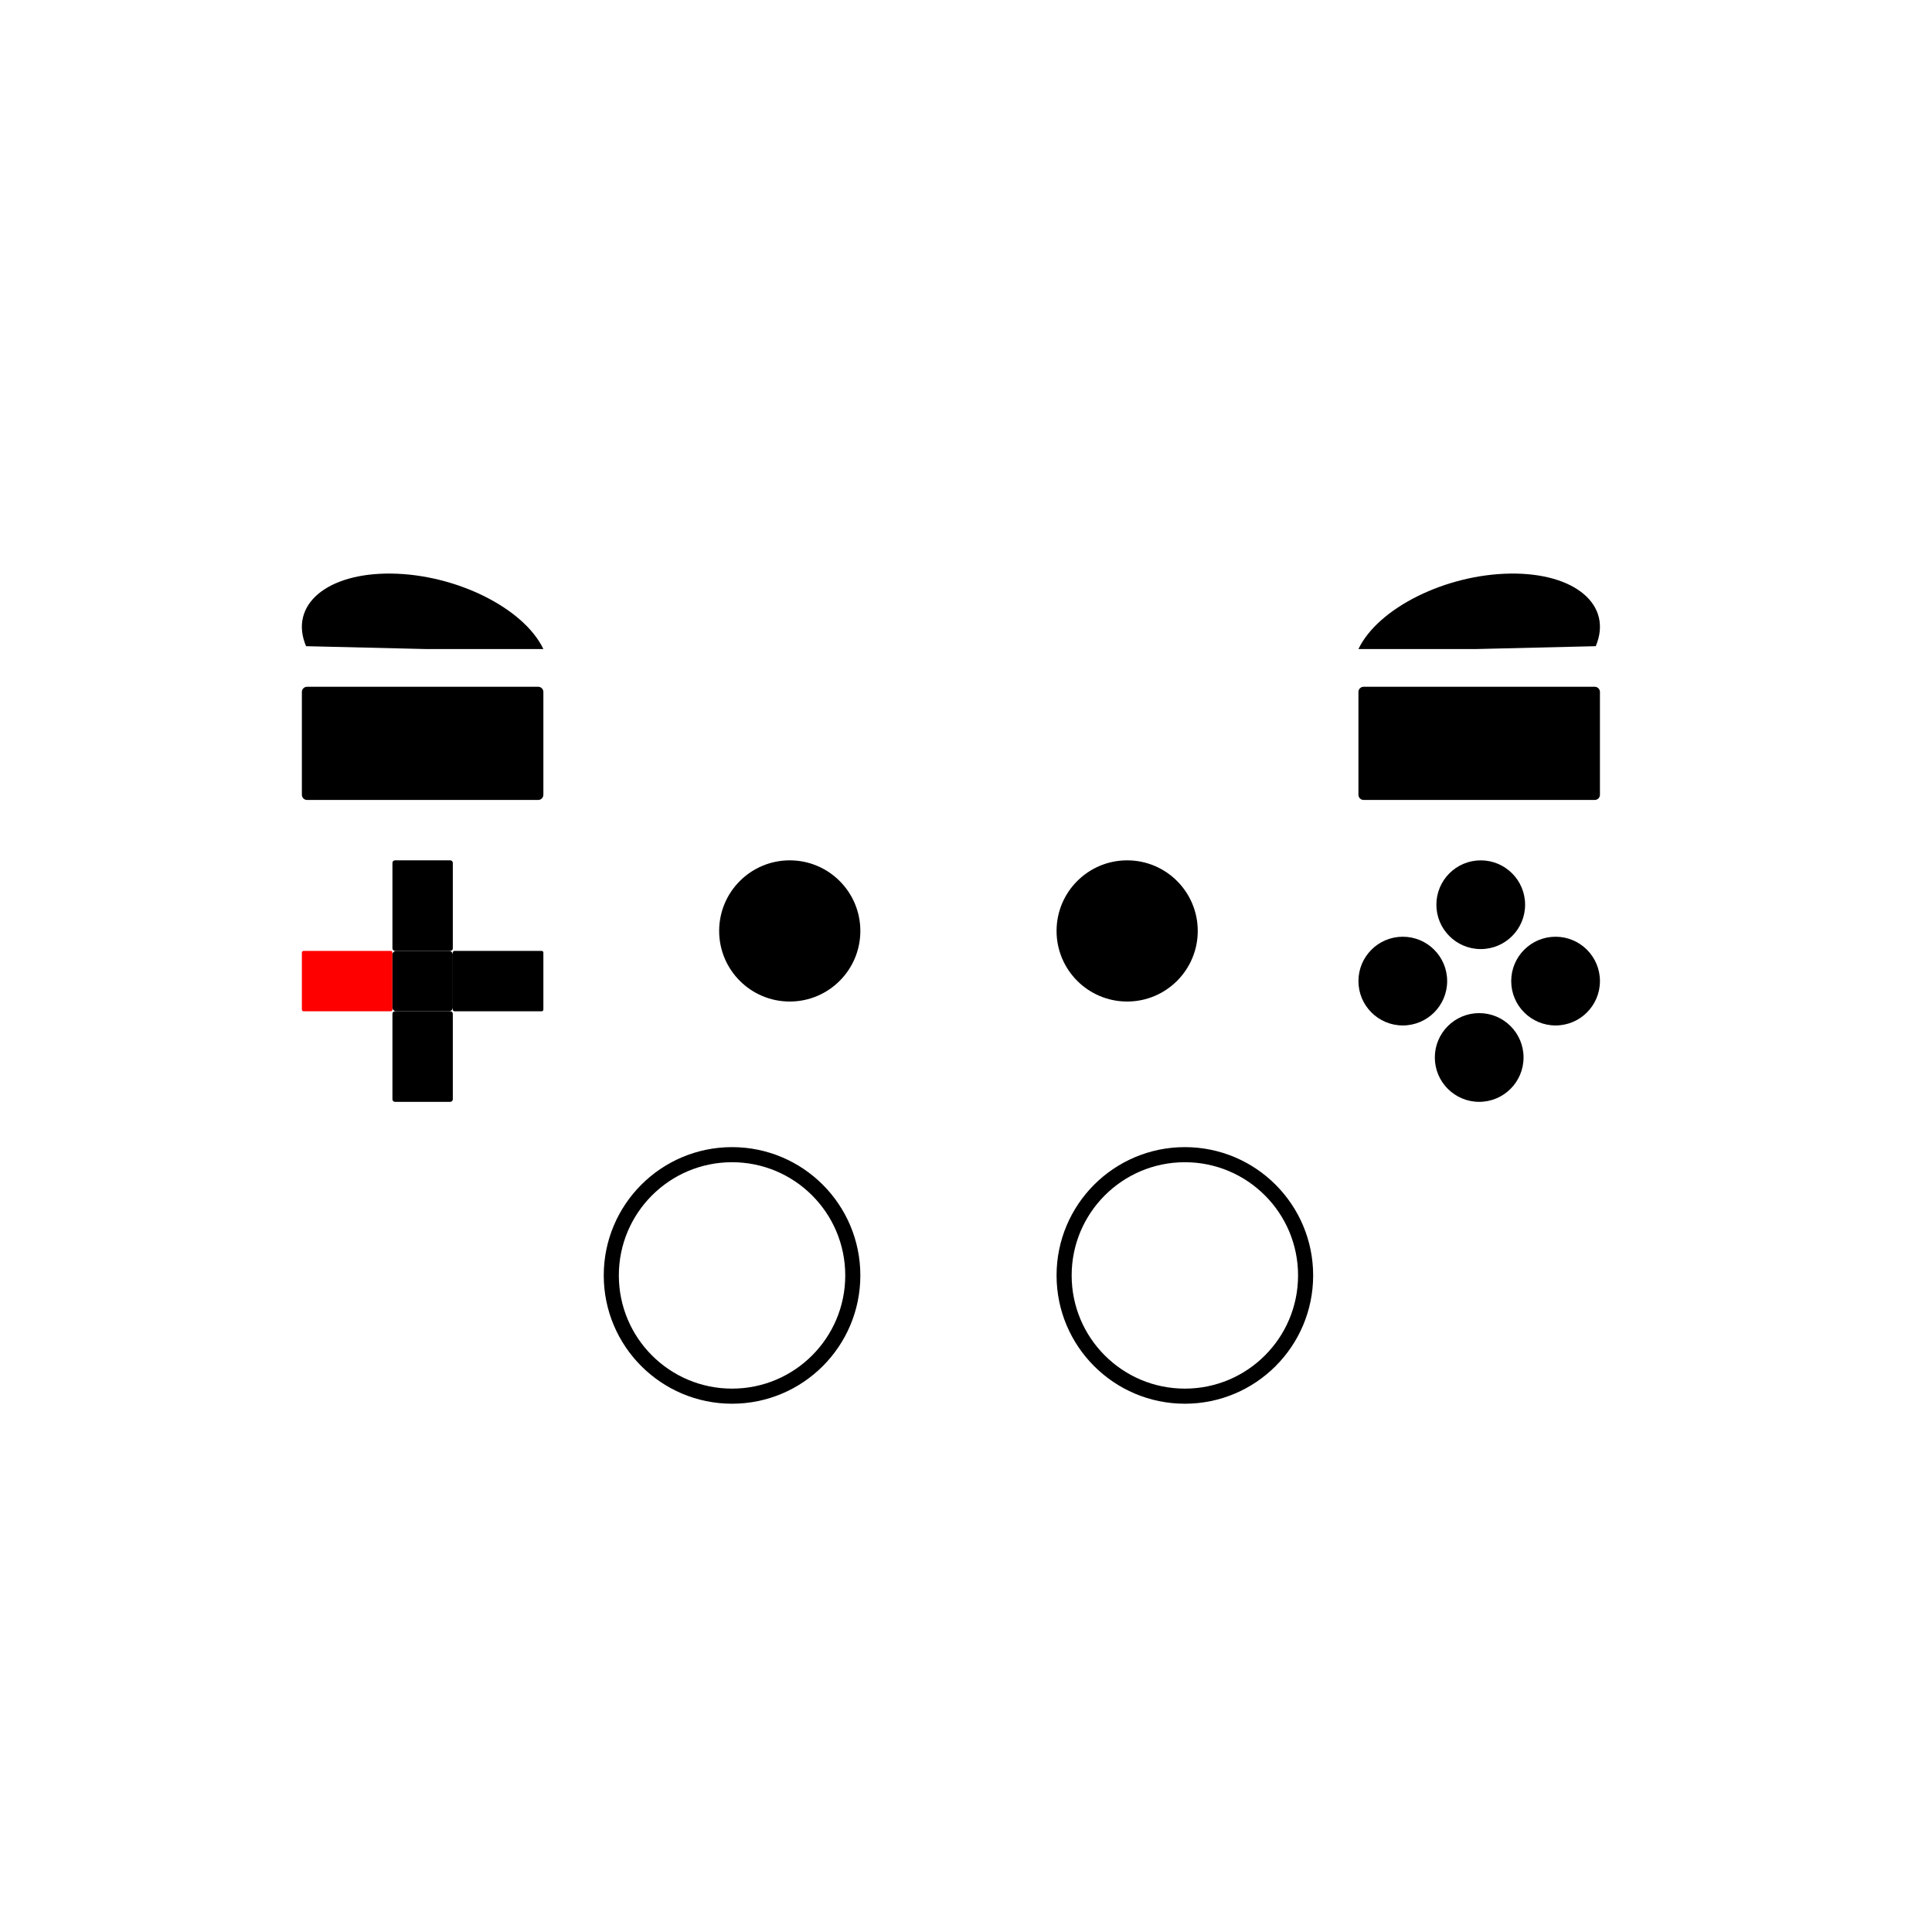
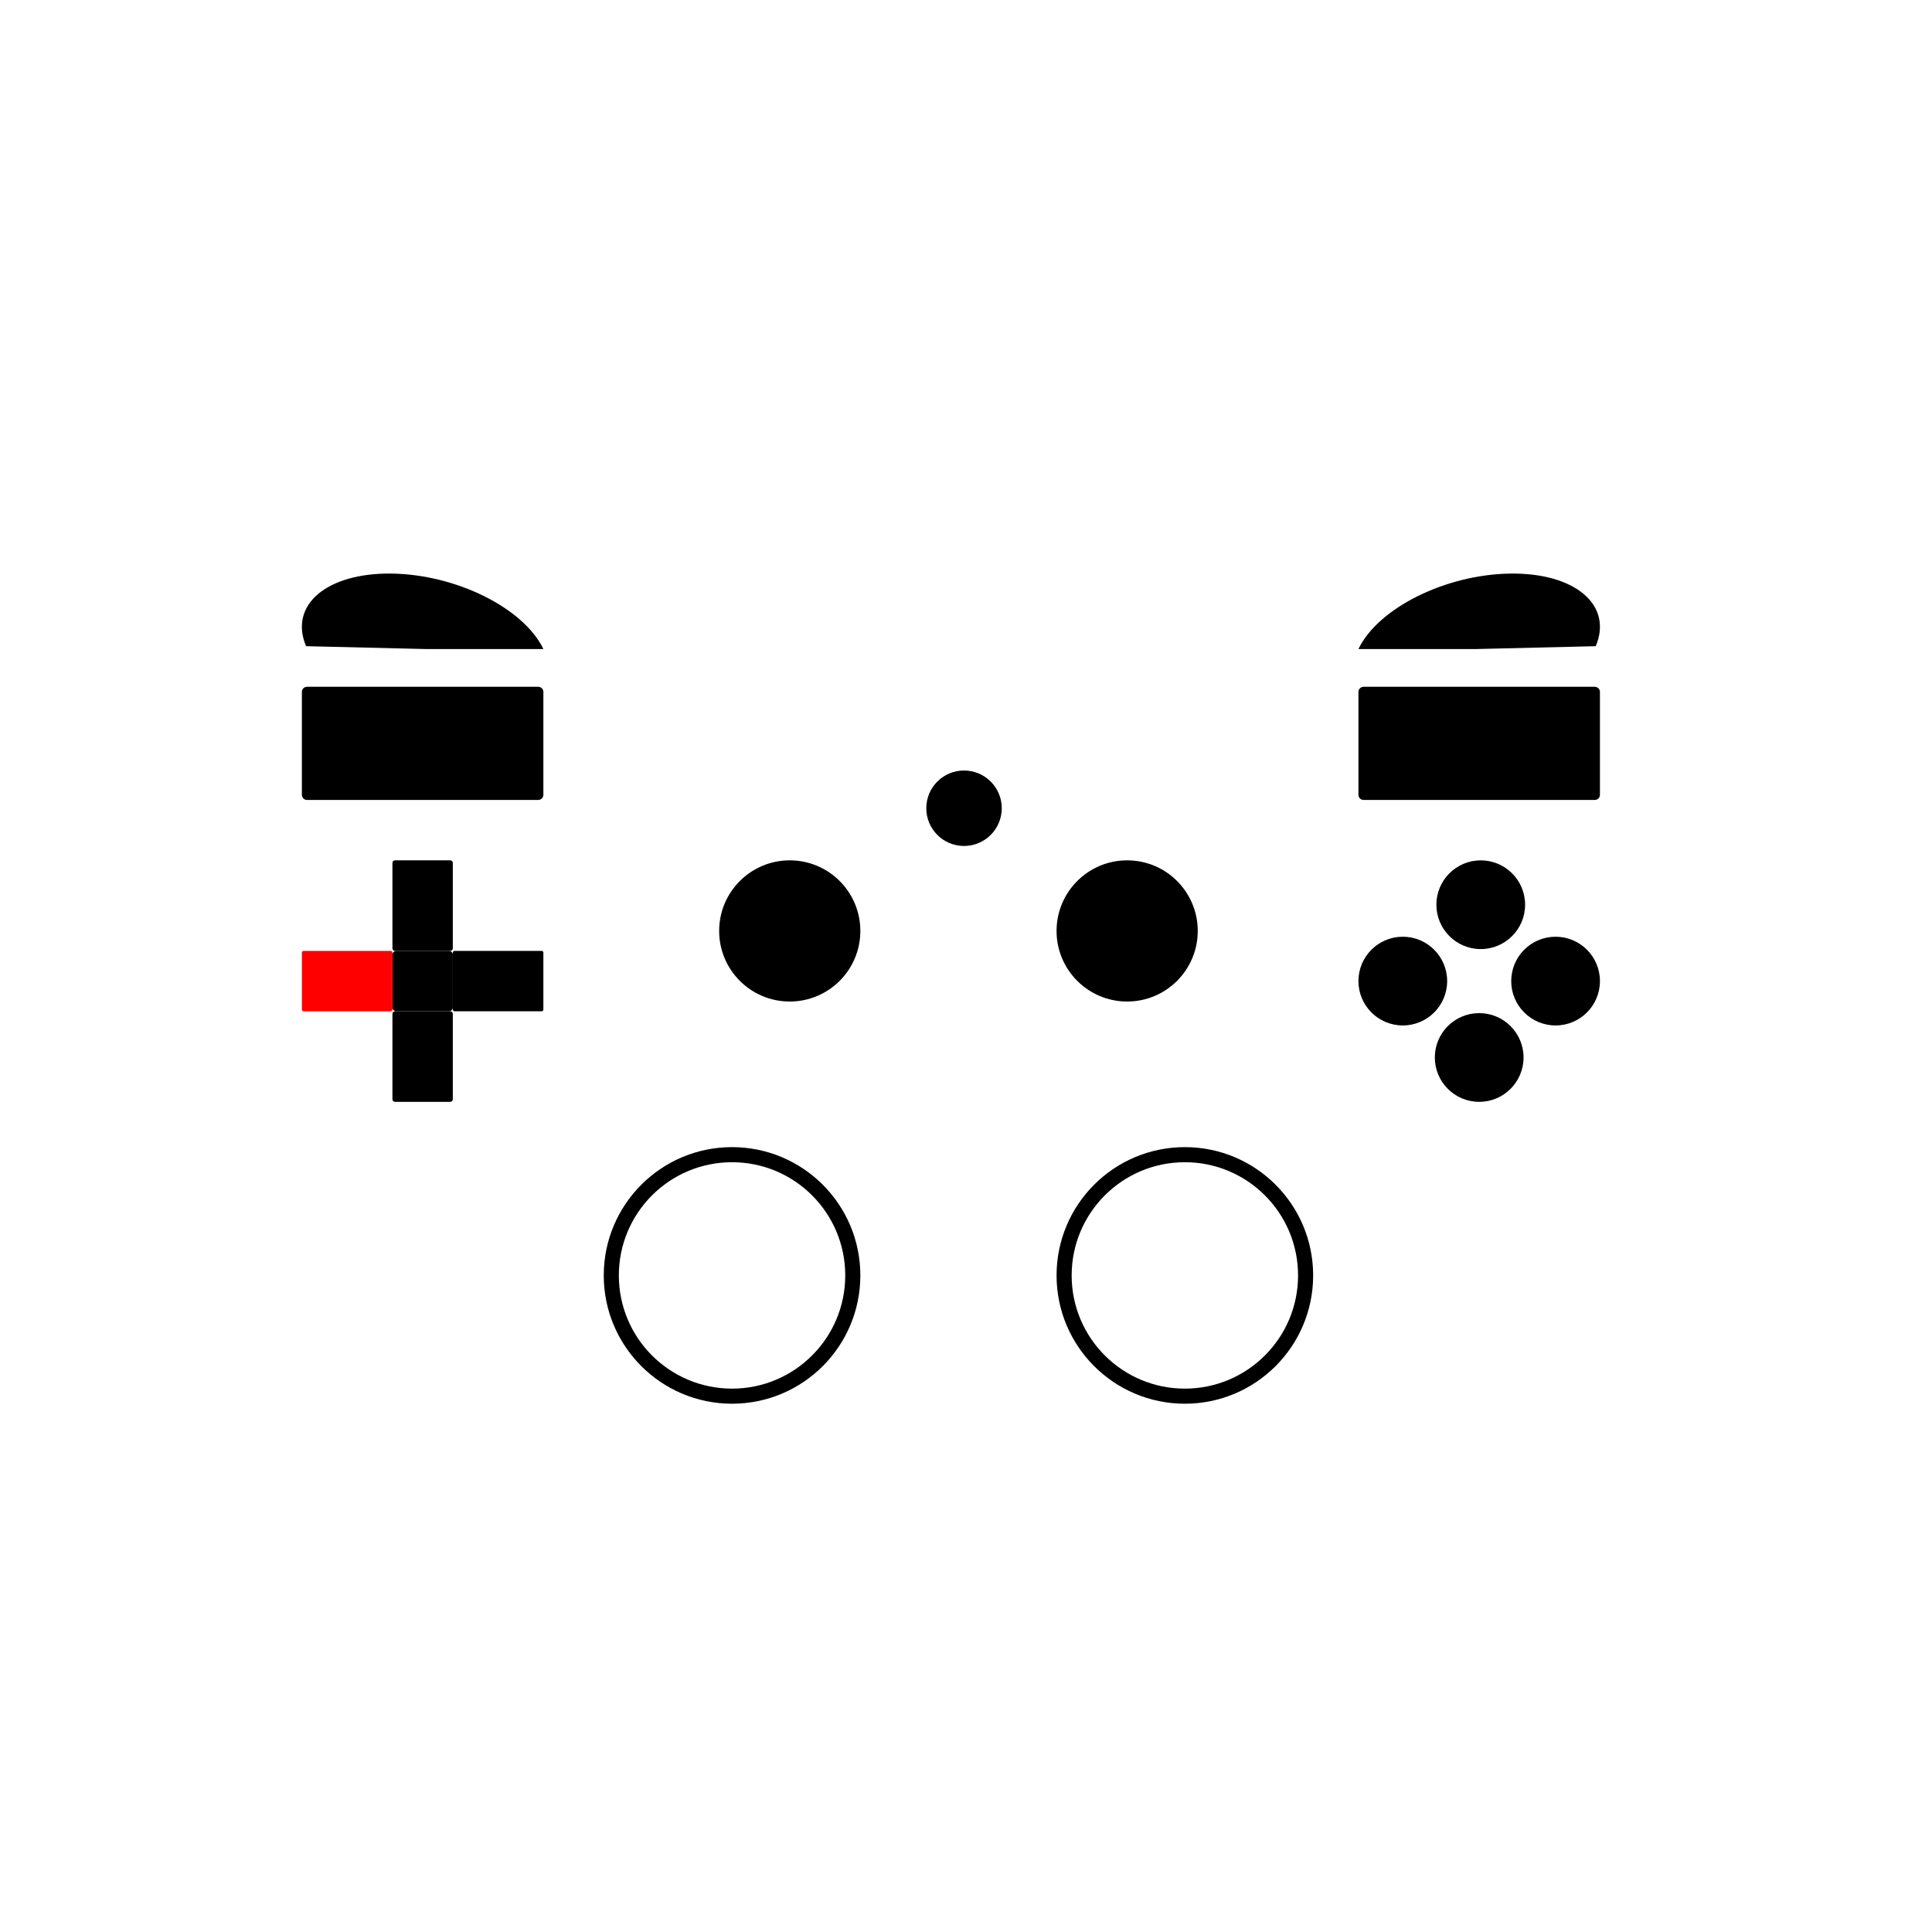
<svg xmlns="http://www.w3.org/2000/svg" xmlns:ns1="http://www.openswatchbook.org/uri/2009/osb" width="128mm" height="128mm" viewBox="0 0 128 128" version="1.1" id="svg8">
  <defs id="defs2">
    <marker style="overflow:visible" id="DistanceEnd" refX="0.0" refY="0.0" orient="auto">
      <g id="g2301" style="stroke:#000000;stroke-opacity:1;fill:#000000;fill-opacity:1">
        <path style="fill:#000000;stroke:#000000;stroke-width:1.15;stroke-linecap:square;stroke-opacity:1;fill-opacity:1" d="M 0,0 L -2,0" id="path2316" />
        <path style="fill:#000000;fill-rule:evenodd;stroke:#000000;stroke-opacity:1;fill-opacity:1" d="M 0,0 L -13,4 L -9,0 -13,-4 L 0,0 z " id="path2312" />
        <path style="fill:#000000;stroke:#000000;stroke-width:1;stroke-linecap:square;stroke-opacity:1;fill-opacity:1" d="M 0,-4 L 0,40" id="path2314" />
      </g>
    </marker>
    <marker orient="auto" refY="0.0" refX="0.0" id="Arrow1Lend" style="overflow:visible;">
      <path id="path983" d="M 0.0,0.0 L 5.0,-5.0 L -12.5,0.0 L 5.0,5.0 L 0.0,0.0 z " style="fill-rule:evenodd;stroke:#000000;stroke-width:1pt;stroke-opacity:1;fill:#000000;fill-opacity:1" transform="scale(0.8) rotate(180) translate(12.5,0)" />
    </marker>
    <linearGradient id="linearGradient948" ns1:paint="solid">
      <stop style="stop-color:#000000;stop-opacity:1;" offset="0" id="stop946" />
    </linearGradient>
  </defs>
  <g id="layer1" transform="translate(0,-169)">
    <g id="g971" transform="translate(0,0.6347218)">
      <ellipse ry="2.939" rx="2.939" cx="92.939" cy="233.365" id="path824" style="opacity:1;fill:#000000;fill-opacity:1;stroke:none;stroke-width:14.345;stroke-miterlimit:4;stroke-dasharray:none;stroke-opacity:1;paint-order:fill markers stroke" />
      <ellipse ry="2.939" rx="2.939" cx="103.061" cy="233.365" id="path824-3" style="opacity:1;fill:#000000;fill-opacity:1;stroke:none;stroke-width:14.345;stroke-miterlimit:4;stroke-dasharray:none;stroke-opacity:1;paint-order:fill markers stroke" />
      <ellipse ry="2.939" rx="2.939" cx="98" cy="238.426" id="path824-6" style="opacity:1;fill:#000000;fill-opacity:1;stroke:none;stroke-width:14.345;stroke-miterlimit:4;stroke-dasharray:none;stroke-opacity:1;paint-order:fill markers stroke" />
      <ellipse ry="2.939" rx="2.939" cx="98.103" cy="228.305" id="path824-7" style="opacity:1;fill:#000000;fill-opacity:1;stroke:none;stroke-width:14.345;stroke-miterlimit:4;stroke-dasharray:none;stroke-opacity:1;paint-order:fill markers stroke" />
    </g>
    <rect style="opacity:1;fill:#000000;fill-opacity:1;stroke:none;stroke-width:13.947;stroke-miterlimit:4;stroke-dasharray:none;stroke-opacity:1;paint-order:fill markers stroke" id="rect912" width="16" height="7.5" x="20" y="214.5" ry="0.345" />
    <rect style="opacity:1;fill:#000000;fill-opacity:1;stroke:none;stroke-width:13.947;stroke-miterlimit:4;stroke-dasharray:none;stroke-opacity:1;paint-order:fill markers stroke" id="rect912-6" width="16" height="7.5" x="90" y="214.5" ry="0.345" />
    <path style="opacity:1;fill:#000000;fill-opacity:1;fill-rule:nonzero;stroke:none;stroke-width:14.5;stroke-miterlimit:4;stroke-dasharray:none;stroke-opacity:1;paint-order:fill markers stroke" id="path936" d="m -66.009,-235.266 a 7.819,5.549 0 0 1 -7.671,5.548 7.819,5.549 0 0 1 -7.961,-5.338 l 7.814,-0.21 z" transform="matrix(1,0,-0.4335924,-0.9011091,0,0)" />
    <path style="opacity:1;fill:#000000;fill-opacity:1;fill-rule:nonzero;stroke:none;stroke-width:14.5;stroke-miterlimit:4;stroke-dasharray:none;stroke-opacity:1;paint-order:fill markers stroke" id="path936-2" d="m -192.009,-235.266 a 7.819,5.549 0 0 1 -7.671,5.548 7.819,5.549 0 0 1 -7.961,-5.338 l 7.814,-0.21 z" transform="matrix(-1,0,0.4335924,-0.9011091,0,0)" />
    <circle style="opacity:1;fill:none;fill-opacity:1;fill-rule:nonzero;stroke:#000000;stroke-width:1;stroke-linecap:square;stroke-linejoin:bevel;stroke-miterlimit:4;stroke-dasharray:none;stroke-opacity:1;paint-order:fill markers stroke" id="path1344" cx="48.5" cy="253.5" r="8" />
    <circle style="opacity:1;fill:none;fill-opacity:1;fill-rule:nonzero;stroke:#000000;stroke-width:1;stroke-linecap:square;stroke-linejoin:bevel;stroke-miterlimit:4;stroke-dasharray:none;stroke-opacity:1;paint-order:fill markers stroke" id="path1344-9" cx="78.5" cy="253.5" r="8" />
    <circle style="opacity:1;fill:#000000;fill-opacity:1;fill-rule:nonzero;stroke:none;stroke-width:1;stroke-linecap:square;stroke-linejoin:bevel;stroke-miterlimit:4;stroke-dasharray:none;stroke-opacity:1;paint-order:fill markers stroke" id="path1363" cx="52.323" cy="230.677" r="4.677" />
    <circle style="opacity:1;fill:#000000;fill-opacity:1;fill-rule:nonzero;stroke:none;stroke-width:1;stroke-linecap:square;stroke-linejoin:bevel;stroke-miterlimit:4;stroke-dasharray:none;stroke-opacity:1;paint-order:fill markers stroke" id="path1363-1" cx="74.677" cy="230.677" r="4.677" />
    <rect style="opacity:1;fill:#000000;fill-opacity:1;fill-rule:nonzero;stroke:none;stroke-width:0.64;stroke-linecap:square;stroke-linejoin:bevel;stroke-miterlimit:4;stroke-dasharray:none;stroke-opacity:1;paint-order:fill markers stroke" id="rect861" width="4" height="6" x="26" y="236" ry="0.169" />
    <rect style="opacity:1;fill:#000000;fill-opacity:1;fill-rule:nonzero;stroke:none;stroke-width:0.64;stroke-linecap:square;stroke-linejoin:bevel;stroke-miterlimit:4;stroke-dasharray:none;stroke-opacity:1;paint-order:fill markers stroke" id="rect861-3" width="6" height="4" x="30" y="232" ry="0.113" />
    <rect style="opacity:1;fill:#000000;fill-opacity:1;fill-rule:nonzero;stroke:none;stroke-width:0.64;stroke-linecap:square;stroke-linejoin:bevel;stroke-miterlimit:4;stroke-dasharray:none;stroke-opacity:1;paint-order:fill markers stroke" id="rect861-6" width="4" height="6" x="26" y="226" ry="0.169" />
    <rect style="opacity:1;fill:#ff0000;fill-opacity:1;fill-rule:nonzero;stroke:none;stroke-width:0.64;stroke-linecap:square;stroke-linejoin:bevel;stroke-miterlimit:4;stroke-dasharray:none;stroke-opacity:1;paint-order:fill markers stroke" id="rect861-3-7" width="6" height="4" x="20" y="232" ry="0.113" />
    <rect style="opacity:1;fill:#000000;fill-opacity:1;fill-rule:nonzero;stroke:none;stroke-width:1;stroke-linecap:square;stroke-linejoin:bevel;stroke-miterlimit:4;stroke-dasharray:none;stroke-opacity:1;paint-order:fill markers stroke" id="rect899" width="4" height="4" x="26" y="232" ry="0.253" />
+     <circle style="opacity:1;fill:#000000;fill-opacity:1;fill-rule:nonzero;stroke:none;stroke-width:0.535;stroke-linecap:square;stroke-linejoin:bevel;stroke-miterlimit:4;stroke-dasharray:none;stroke-opacity:1;paint-order:fill markers stroke" id="path1363-3" cx="63.869" cy="222.548" r="2.5" />
  </g>
</svg>
